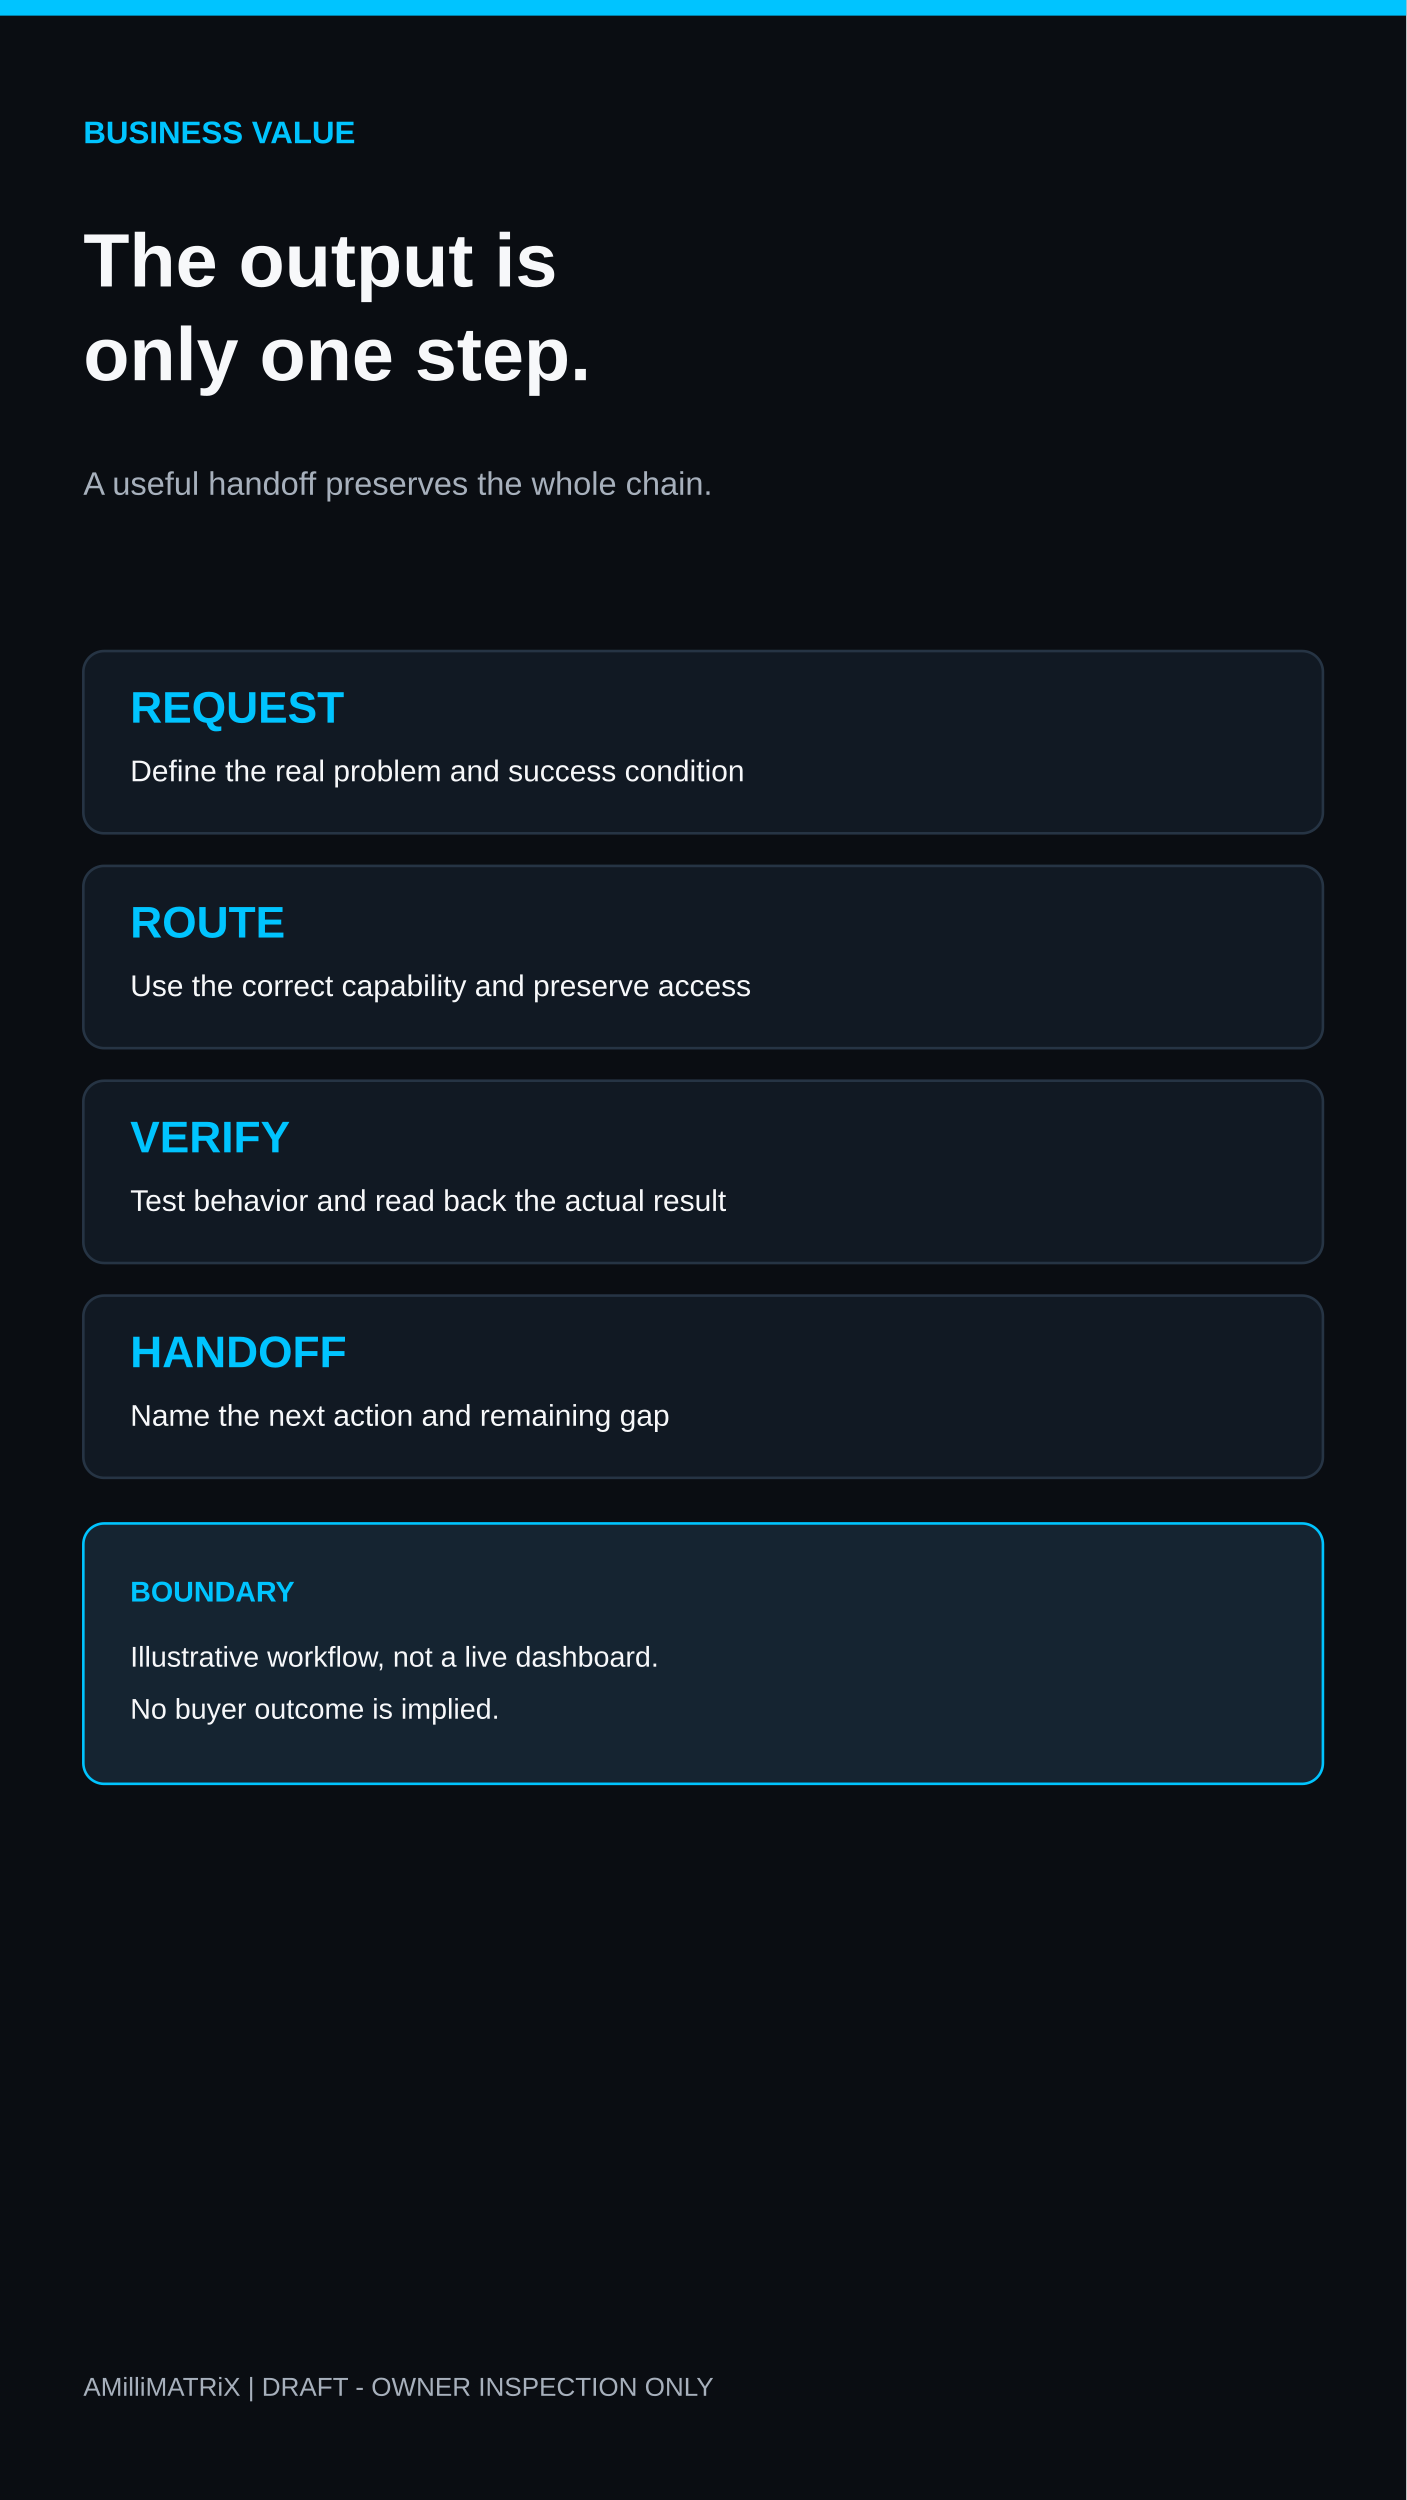
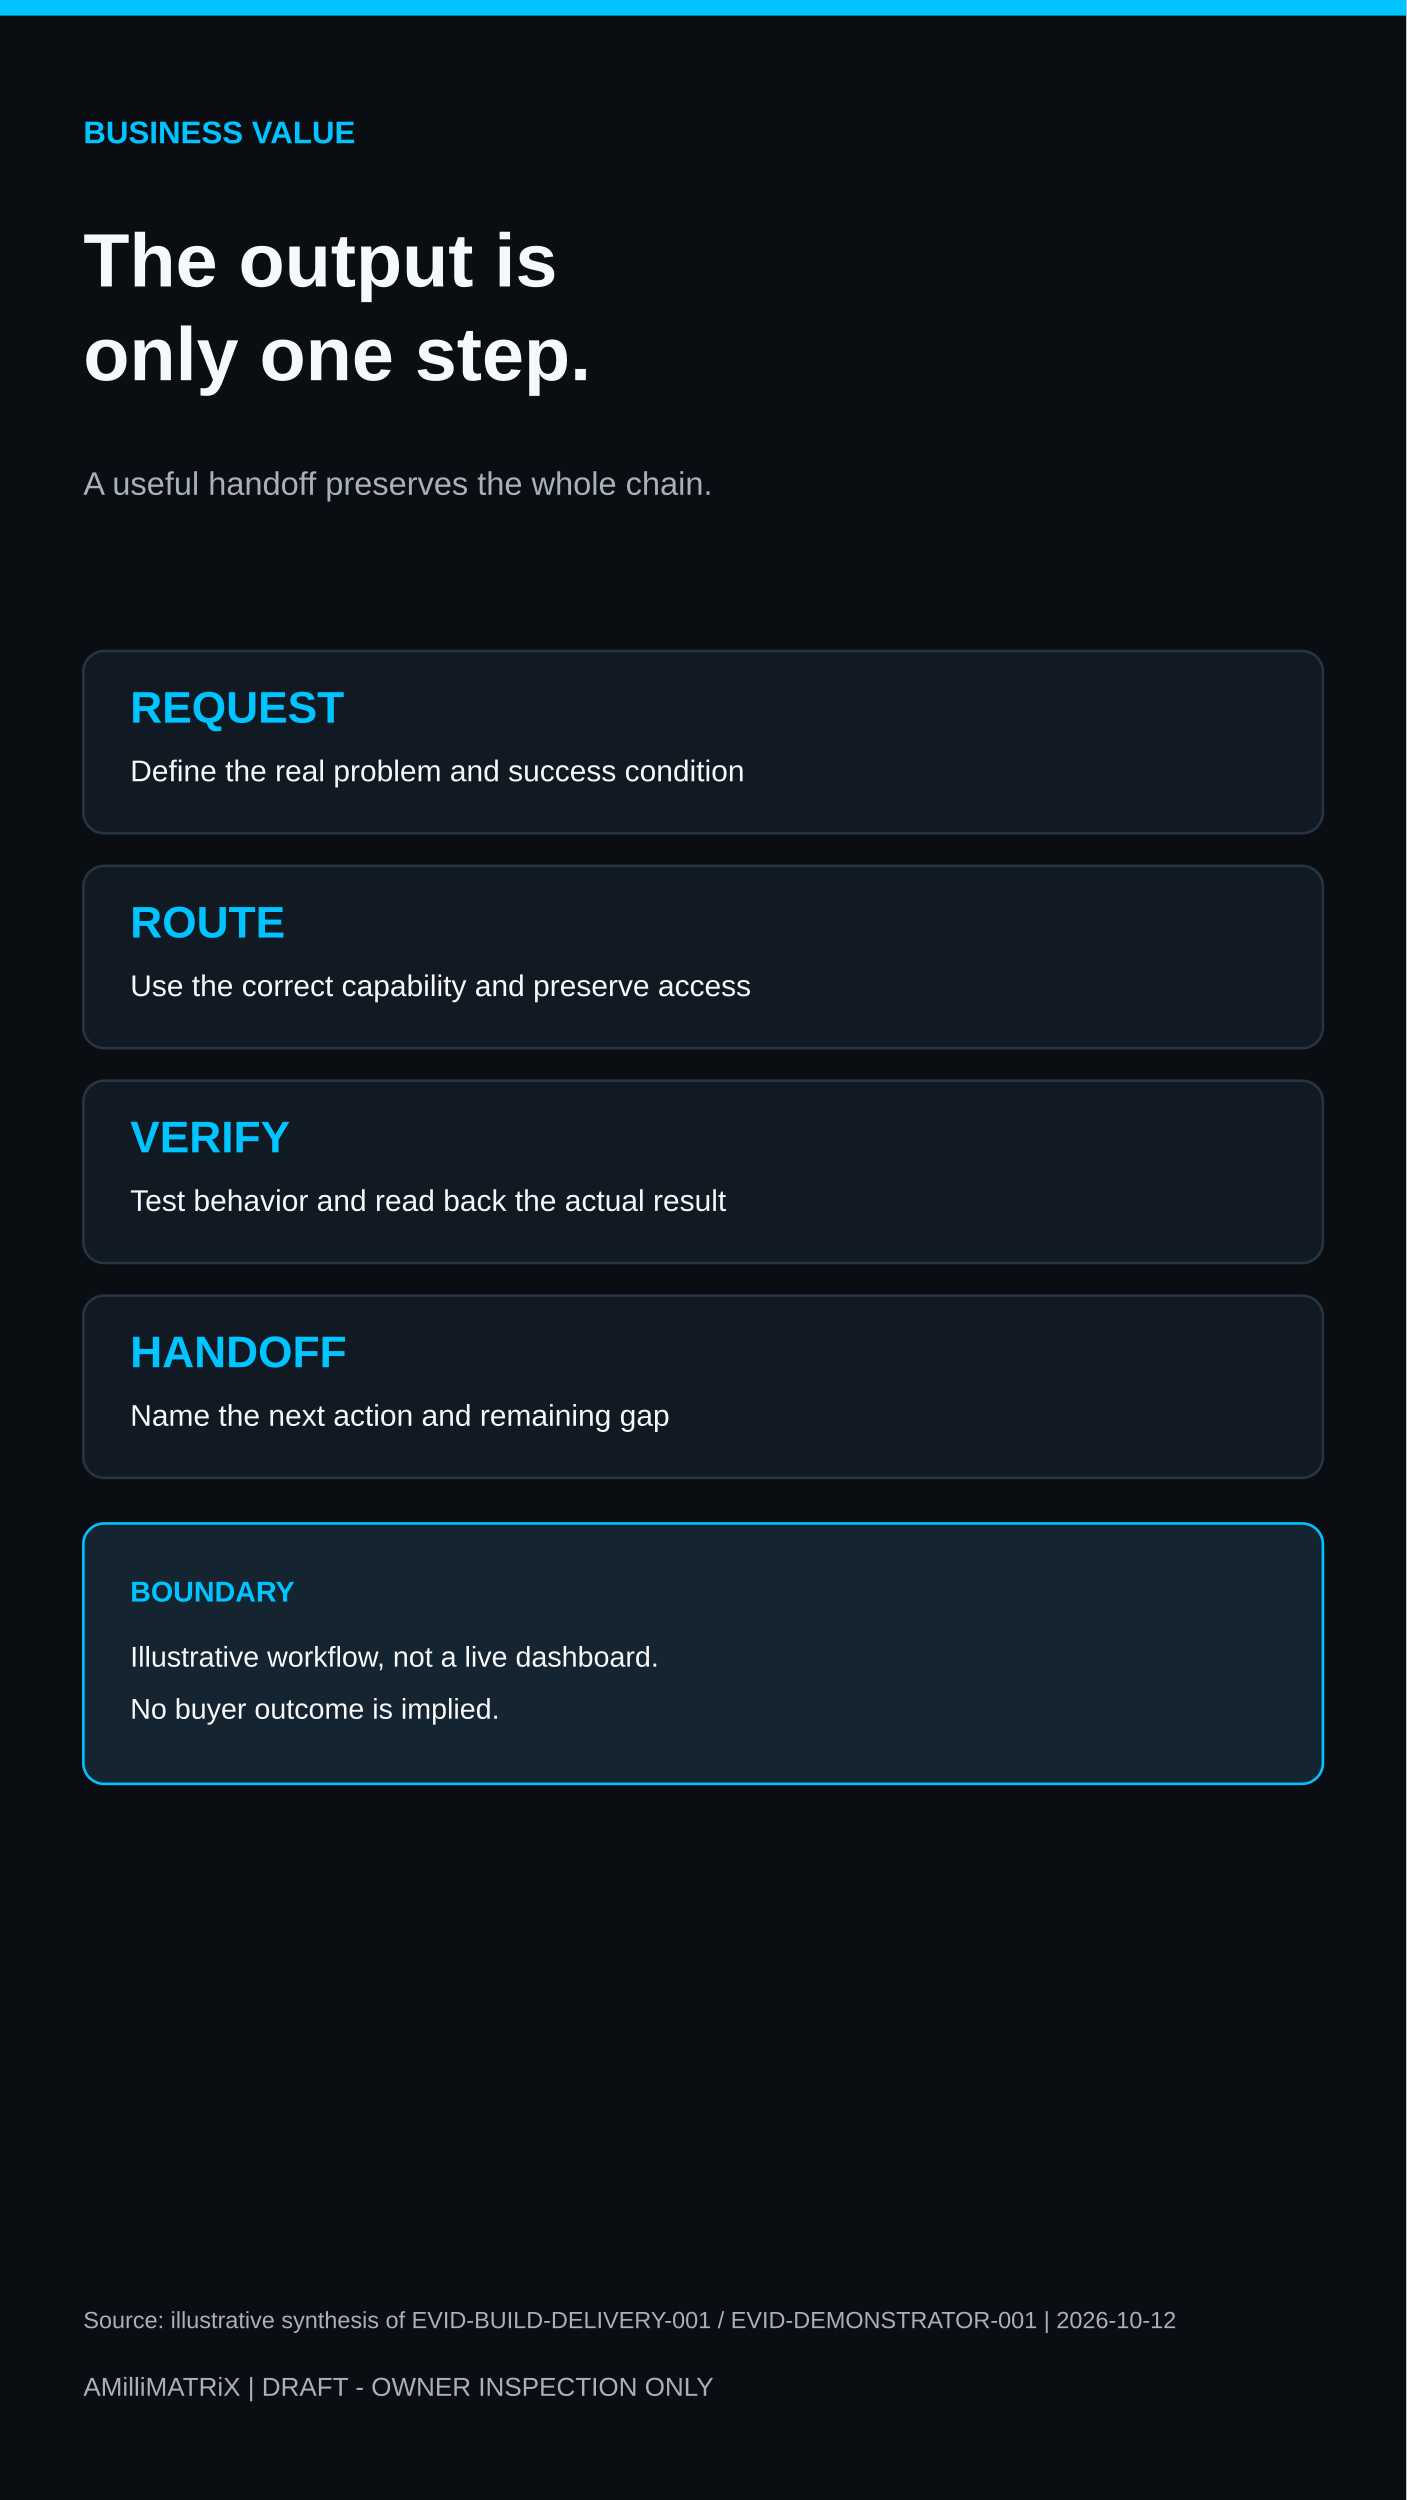
<svg xmlns="http://www.w3.org/2000/svg" width="1080" height="1920" viewBox="0 0 1080 1920">
  <rect width="1080" height="1920" fill="#0A0D12" />
  <rect width="1080" height="12" fill="#00C4FF" />
  <text x="64" y="110" font-family="Arial" font-size="24" font-weight="700" fill="#00C4FF">BUSINESS VALUE</text>
  <text x="64" y="220" font-family="Arial" font-size="58" font-weight="700" fill="#F7F8FA">The output is</text>
  <text x="64" y="292" font-family="Arial" font-size="58" font-weight="700" fill="#F7F8FA">only one step.</text>
  <text x="64" y="380" font-family="Arial" font-size="25" fill="#A7B0BC">A useful handoff preserves the whole chain.</text>
  <g font-family="Arial">
    <rect x="64" y="500" width="952" height="140" rx="16" fill="#111923" stroke="#263444" stroke-width="2" />
    <text x="100" y="555" font-size="34" font-weight="700" fill="#00C4FF">REQUEST</text>
    <text x="100" y="600" font-size="23" fill="#F7F8FA">Define the real problem and success condition</text>
    <rect x="64" y="665" width="952" height="140" rx="16" fill="#111923" stroke="#263444" stroke-width="2" />
    <text x="100" y="720" font-size="34" font-weight="700" fill="#00C4FF">ROUTE</text>
    <text x="100" y="765" font-size="23" fill="#F7F8FA">Use the correct capability and preserve access</text>
    <rect x="64" y="830" width="952" height="140" rx="16" fill="#111923" stroke="#263444" stroke-width="2" />
    <text x="100" y="885" font-size="34" font-weight="700" fill="#00C4FF">VERIFY</text>
    <text x="100" y="930" font-size="23" fill="#F7F8FA">Test behavior and read back the actual result</text>
    <rect x="64" y="995" width="952" height="140" rx="16" fill="#111923" stroke="#263444" stroke-width="2" />
    <text x="100" y="1050" font-size="34" font-weight="700" fill="#00C4FF">HANDOFF</text>
    <text x="100" y="1095" font-size="23" fill="#F7F8FA">Name the next action and remaining gap</text>
  </g>
  <rect x="64" y="1170" width="952" height="200" rx="16" fill="#152431" stroke="#00C4FF" stroke-width="2" />
  <text x="100" y="1230" font-family="Arial" font-size="22" font-weight="700" fill="#00C4FF">BOUNDARY</text>
  <text x="100" y="1280" font-family="Arial" font-size="22" fill="#F7F8FA">Illustrative workflow, not a live dashboard.</text>
  <text x="100" y="1320" font-family="Arial" font-size="22" fill="#F7F8FA">No buyer outcome is implied.</text>
+   <text x="64" y="1788" font-family="Arial" font-size="18" fill="#A7B0BC">Source: illustrative synthesis of EVID-BUILD-DELIVERY-001 / EVID-DEMONSTRATOR-001 | 2026-10-12</text>
  <text x="64" y="1840" font-family="Arial" font-size="20" fill="#A7B0BC">AMilliMATRiX | DRAFT - OWNER INSPECTION ONLY</text>
</svg>
